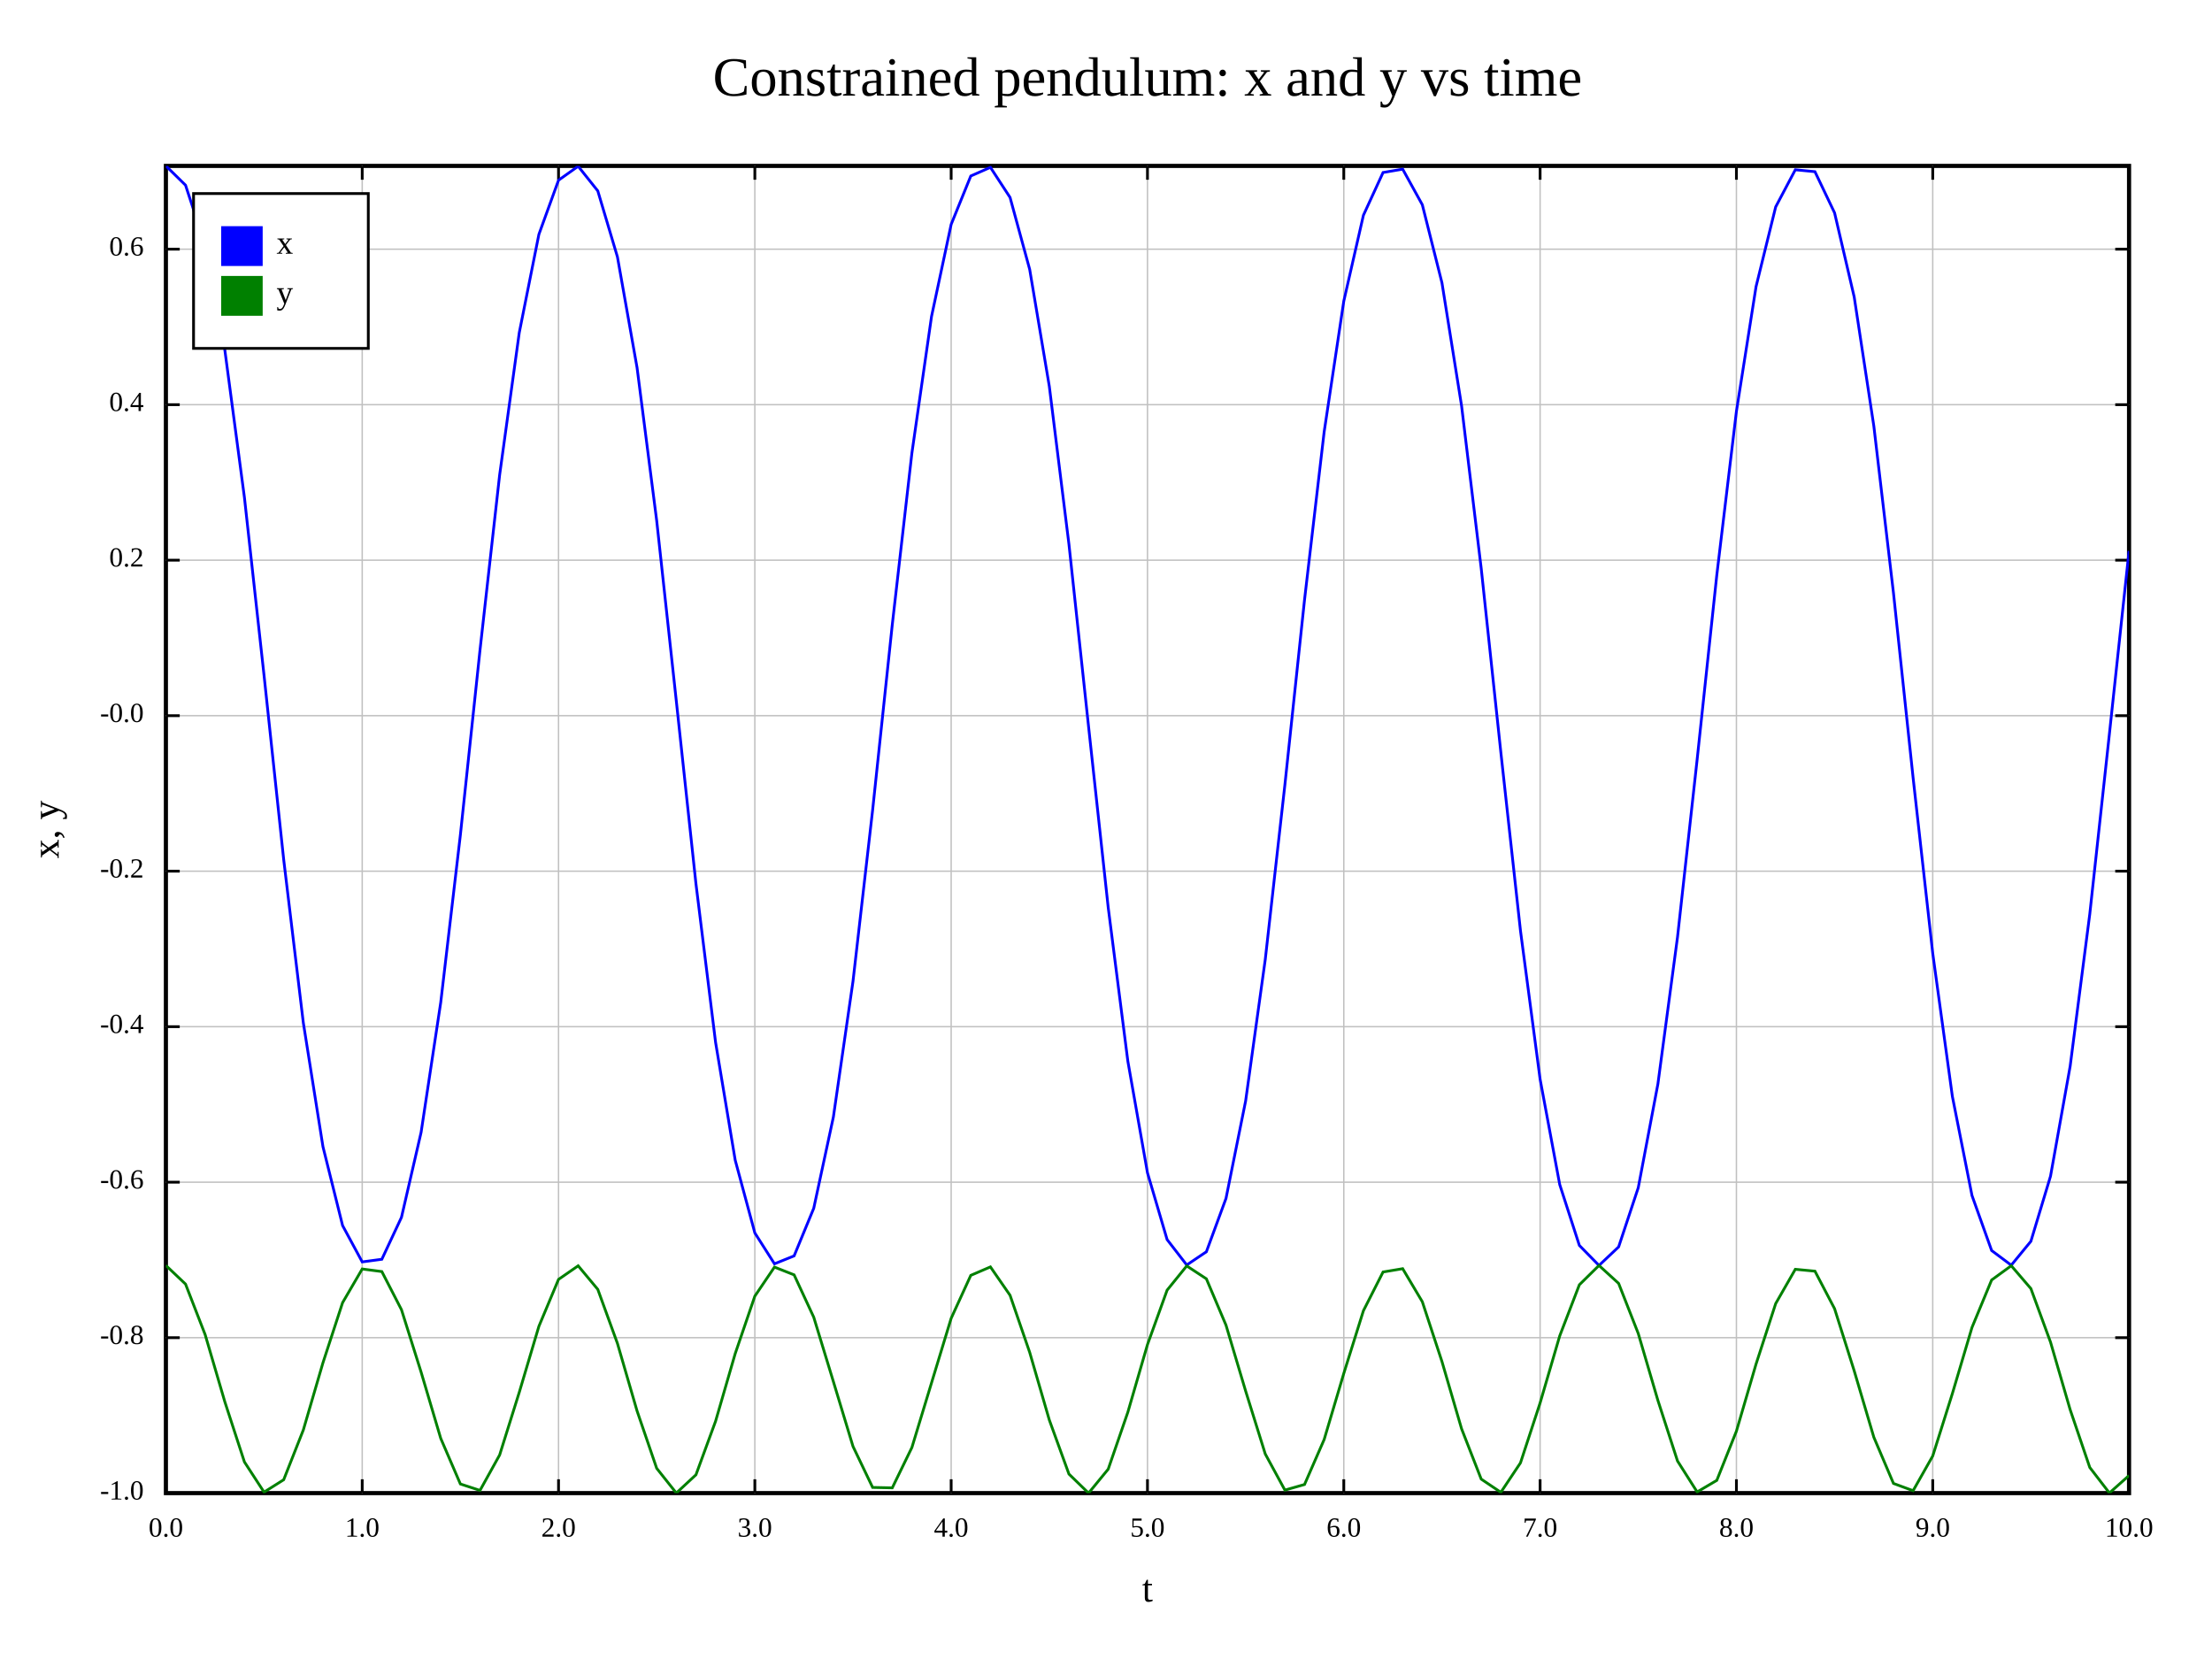
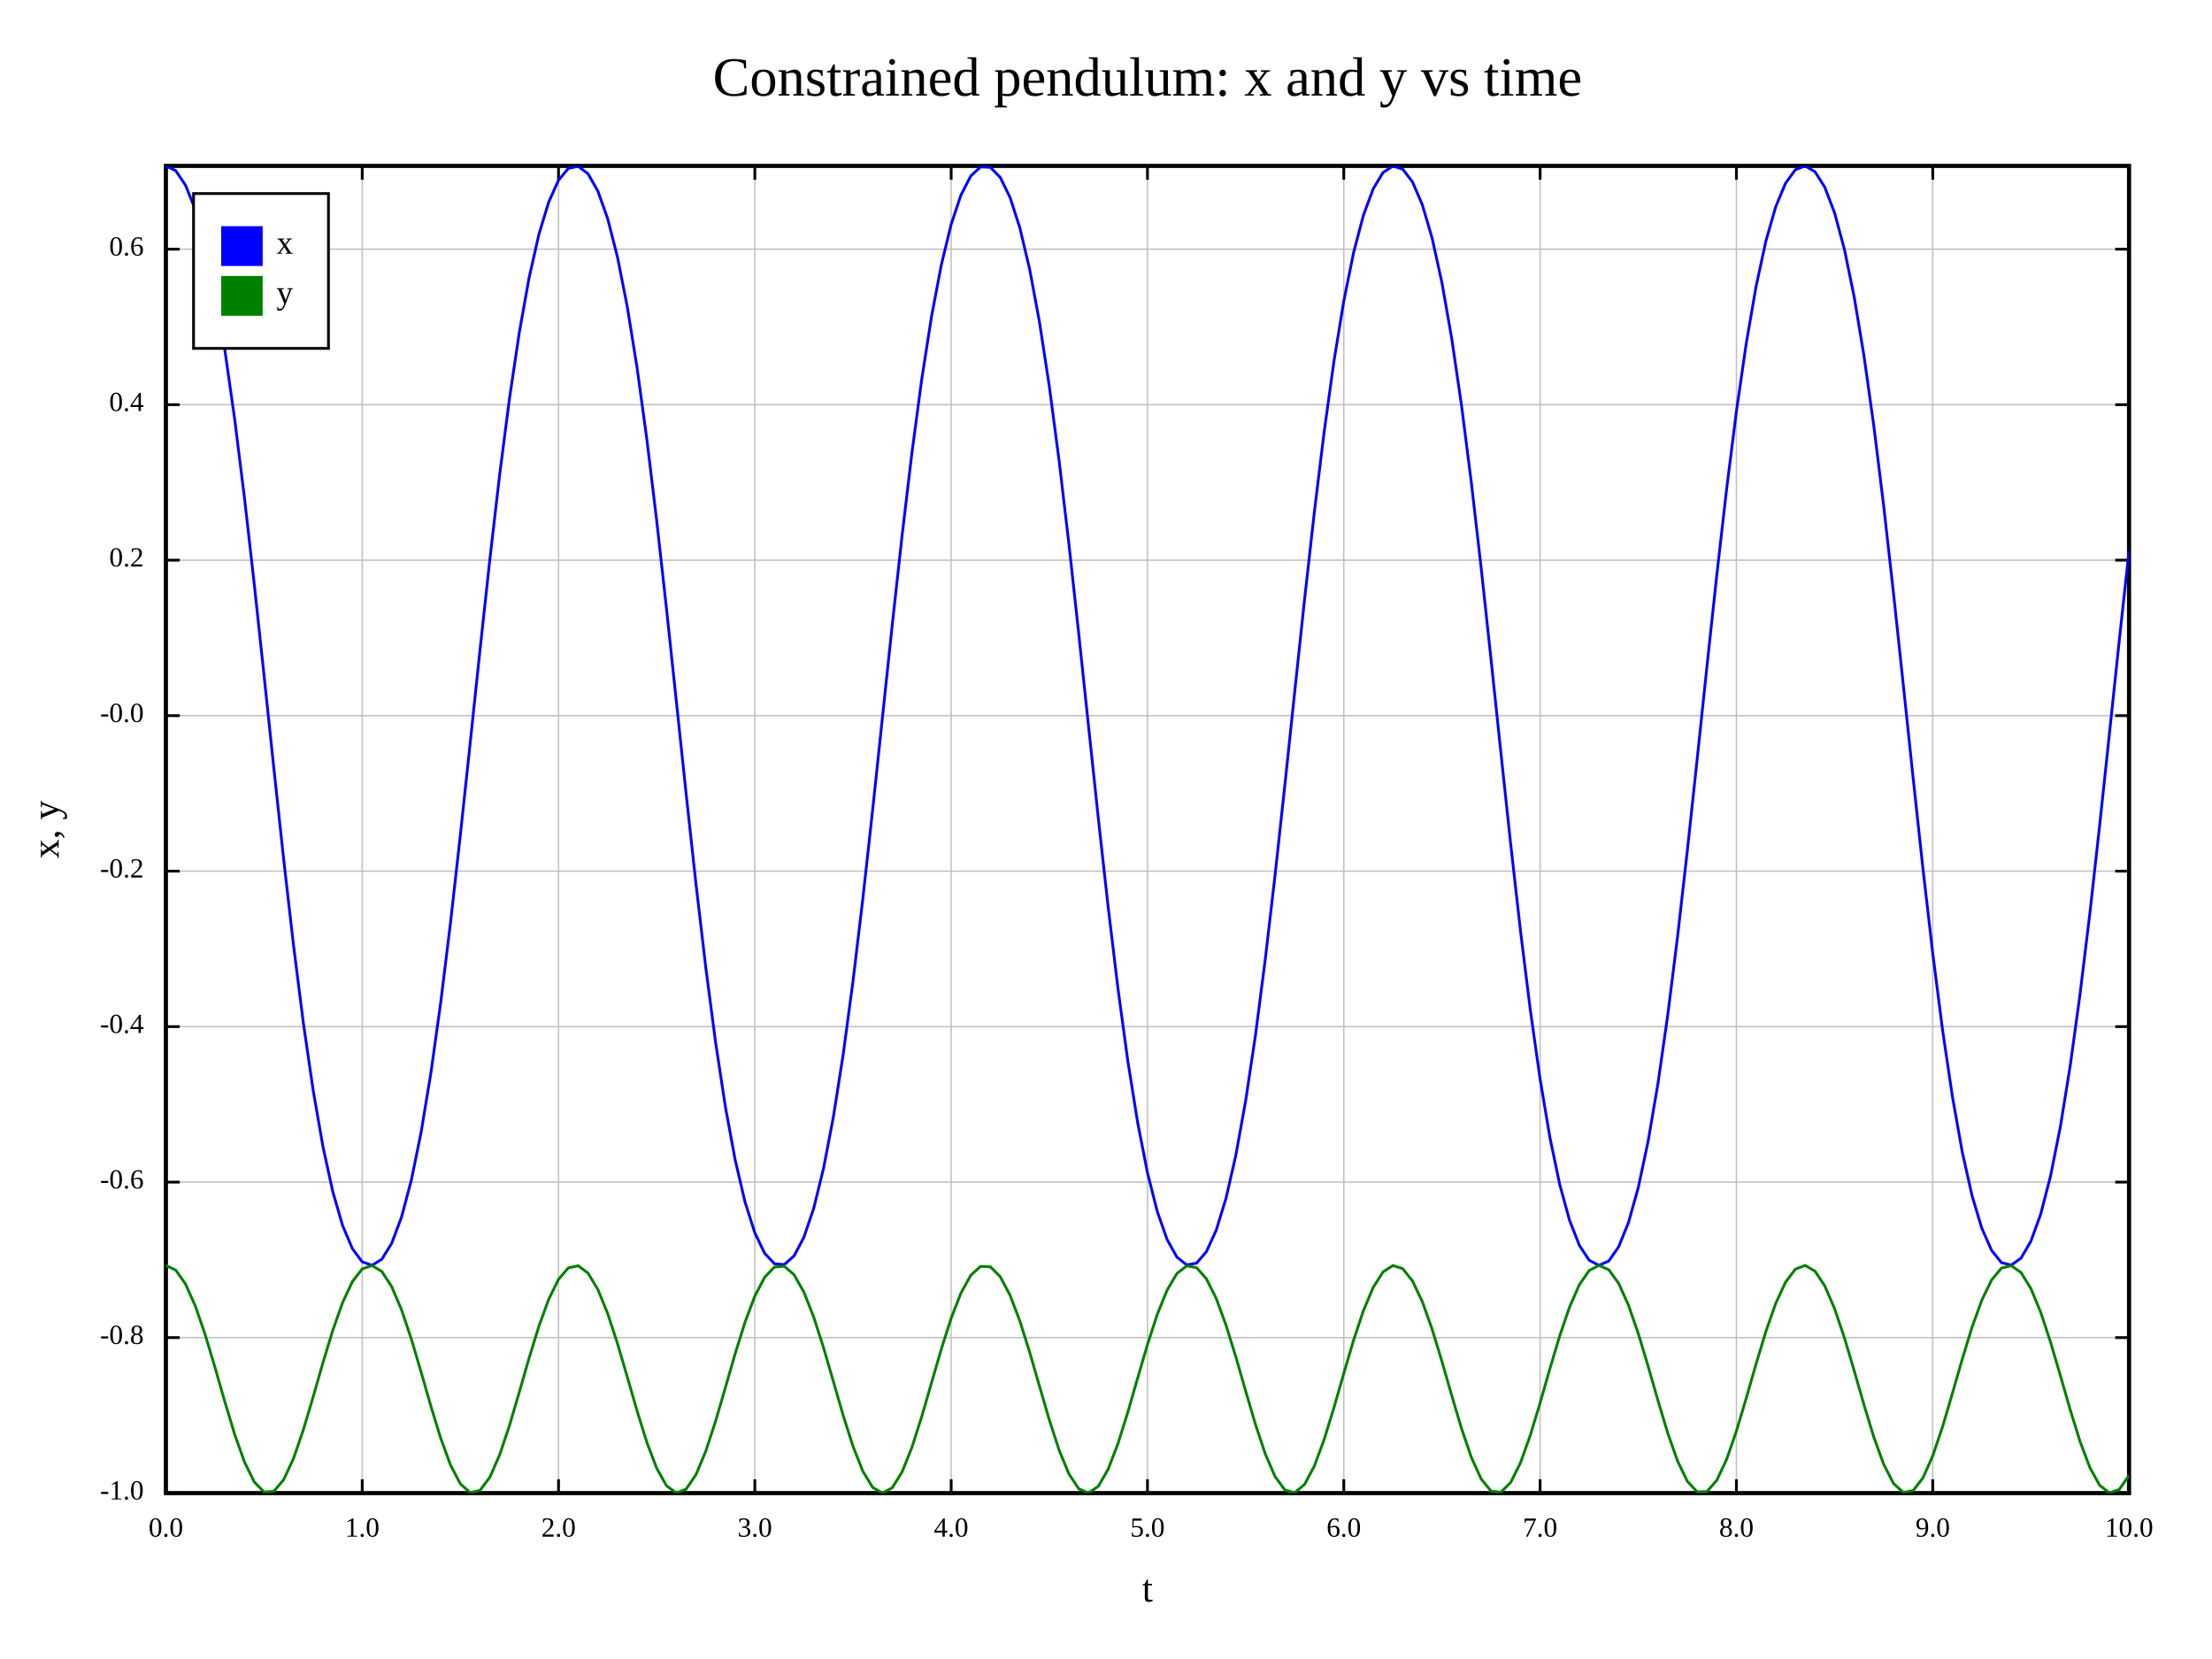
<svg xmlns="http://www.w3.org/2000/svg" height="600" viewBox="0 0 800 600" width="800">
  <rect fill="white" height="600" width="800" x="0" y="0" />
  <text dominant-baseline="middle" fill="#000000" font-family="Times New Roman" font-size="20" text-anchor="middle" x="415" y="30">
Constrained pendulum: x and y vs time
</text>
  <text dominant-baseline="middle" fill="#000000" font-family="Times New Roman" font-size="14" text-anchor="middle" x="415" y="576">
t
</text>
  <text dominant-baseline="middle" fill="#000000" font-family="Times New Roman" font-size="14" text-anchor="middle" transform="rotate(-90, 18, 300)" x="18" y="300">
x, y
</text>
  <rect fill="none" height="480" stroke="#000000" stroke-width="1.5" width="710" x="60" y="60" />
  <line stroke="#000000" stroke-width="1" x1="60" x2="60" y1="540" y2="535" />
  <text dominant-baseline="hanging" fill="#000000" font-family="Times New Roman" font-size="10" text-anchor="middle" x="60" y="549">
0.0
</text>
  <line stroke="#000000" stroke-width="1" x1="60" x2="60" y1="60" y2="65" />
  <line stroke="#c0c0c0" stroke-width="0.5" x1="131" x2="131" y1="60" y2="540" />
  <line stroke="#000000" stroke-width="1" x1="131" x2="131" y1="540" y2="535" />
  <text dominant-baseline="hanging" fill="#000000" font-family="Times New Roman" font-size="10" text-anchor="middle" x="131" y="549">
1.0
</text>
  <line stroke="#000000" stroke-width="1" x1="131" x2="131" y1="60" y2="65" />
  <line stroke="#c0c0c0" stroke-width="0.5" x1="202" x2="202" y1="60" y2="540" />
  <line stroke="#000000" stroke-width="1" x1="202" x2="202" y1="540" y2="535" />
  <text dominant-baseline="hanging" fill="#000000" font-family="Times New Roman" font-size="10" text-anchor="middle" x="202" y="549">
2.0
</text>
  <line stroke="#000000" stroke-width="1" x1="202" x2="202" y1="60" y2="65" />
  <line stroke="#c0c0c0" stroke-width="0.5" x1="273" x2="273" y1="60" y2="540" />
  <line stroke="#000000" stroke-width="1" x1="273" x2="273" y1="540" y2="535" />
  <text dominant-baseline="hanging" fill="#000000" font-family="Times New Roman" font-size="10" text-anchor="middle" x="273" y="549">
3.0
</text>
  <line stroke="#000000" stroke-width="1" x1="273" x2="273" y1="60" y2="65" />
  <line stroke="#c0c0c0" stroke-width="0.5" x1="344" x2="344" y1="60" y2="540" />
  <line stroke="#000000" stroke-width="1" x1="344" x2="344" y1="540" y2="535" />
  <text dominant-baseline="hanging" fill="#000000" font-family="Times New Roman" font-size="10" text-anchor="middle" x="344" y="549">
4.0
</text>
  <line stroke="#000000" stroke-width="1" x1="344" x2="344" y1="60" y2="65" />
  <line stroke="#c0c0c0" stroke-width="0.5" x1="415" x2="415" y1="60" y2="540" />
  <line stroke="#000000" stroke-width="1" x1="415" x2="415" y1="540" y2="535" />
  <text dominant-baseline="hanging" fill="#000000" font-family="Times New Roman" font-size="10" text-anchor="middle" x="415" y="549">
5.0
</text>
  <line stroke="#000000" stroke-width="1" x1="415" x2="415" y1="60" y2="65" />
  <line stroke="#c0c0c0" stroke-width="0.5" x1="486" x2="486" y1="60" y2="540" />
  <line stroke="#000000" stroke-width="1" x1="486" x2="486" y1="540" y2="535" />
  <text dominant-baseline="hanging" fill="#000000" font-family="Times New Roman" font-size="10" text-anchor="middle" x="486" y="549">
6.0
</text>
  <line stroke="#000000" stroke-width="1" x1="486" x2="486" y1="60" y2="65" />
  <line stroke="#c0c0c0" stroke-width="0.5" x1="557" x2="557" y1="60" y2="540" />
  <line stroke="#000000" stroke-width="1" x1="557" x2="557" y1="540" y2="535" />
  <text dominant-baseline="hanging" fill="#000000" font-family="Times New Roman" font-size="10" text-anchor="middle" x="557" y="549">
7.0
</text>
  <line stroke="#000000" stroke-width="1" x1="557" x2="557" y1="60" y2="65" />
  <line stroke="#c0c0c0" stroke-width="0.5" x1="628" x2="628" y1="60" y2="540" />
  <line stroke="#000000" stroke-width="1" x1="628" x2="628" y1="540" y2="535" />
  <text dominant-baseline="hanging" fill="#000000" font-family="Times New Roman" font-size="10" text-anchor="middle" x="628" y="549">
8.0
</text>
  <line stroke="#000000" stroke-width="1" x1="628" x2="628" y1="60" y2="65" />
  <line stroke="#c0c0c0" stroke-width="0.5" x1="699" x2="699" y1="60" y2="540" />
  <line stroke="#000000" stroke-width="1" x1="699" x2="699" y1="540" y2="535" />
  <text dominant-baseline="hanging" fill="#000000" font-family="Times New Roman" font-size="10" text-anchor="middle" x="699" y="549">
9.0
</text>
  <line stroke="#000000" stroke-width="1" x1="699" x2="699" y1="60" y2="65" />
  <line stroke="#000000" stroke-width="1" x1="770" x2="770" y1="540" y2="535" />
  <text dominant-baseline="hanging" fill="#000000" font-family="Times New Roman" font-size="10" text-anchor="middle" x="770" y="549">
10.0
</text>
  <line stroke="#000000" stroke-width="1" x1="770" x2="770" y1="60" y2="65" />
-   <line stroke="#000000" stroke-width="1" x1="60" x2="65" y1="540.028" y2="540.028" />
-   <line stroke="#000000" stroke-width="1" x1="770" x2="765" y1="540.028" y2="540.028" />
-   <text dominant-baseline="middle" fill="#000000" font-family="Times New Roman" font-size="10" text-anchor="end" x="52" y="540.028">
+   <line stroke="#000000" stroke-width="1" x1="60" x2="65" y1="540.001" y2="540.001" />
+   <line stroke="#000000" stroke-width="1" x1="770" x2="765" y1="540.001" y2="540.001" />
+   <text dominant-baseline="middle" fill="#000000" font-family="Times New Roman" font-size="10" text-anchor="end" x="52" y="540.001">
-1.0
</text>
-   <line stroke="#c0c0c0" stroke-width="0.5" x1="60" x2="770" y1="483.79" y2="483.79" />
-   <line stroke="#000000" stroke-width="1" x1="60" x2="65" y1="483.79" y2="483.79" />
-   <line stroke="#000000" stroke-width="1" x1="770" x2="765" y1="483.79" y2="483.79" />
-   <text dominant-baseline="middle" fill="#000000" font-family="Times New Roman" font-size="10" text-anchor="end" x="52" y="483.79">
+   <line stroke="#c0c0c0" stroke-width="0.5" x1="60" x2="770" y1="483.765" y2="483.765" />
+   <line stroke="#000000" stroke-width="1" x1="60" x2="65" y1="483.765" y2="483.765" />
+   <line stroke="#000000" stroke-width="1" x1="770" x2="765" y1="483.765" y2="483.765" />
+   <text dominant-baseline="middle" fill="#000000" font-family="Times New Roman" font-size="10" text-anchor="end" x="52" y="483.765">
-0.8
</text>
-   <line stroke="#c0c0c0" stroke-width="0.5" x1="60" x2="770" y1="427.551" y2="427.551" />
-   <line stroke="#000000" stroke-width="1" x1="60" x2="65" y1="427.551" y2="427.551" />
-   <line stroke="#000000" stroke-width="1" x1="770" x2="765" y1="427.551" y2="427.551" />
-   <text dominant-baseline="middle" fill="#000000" font-family="Times New Roman" font-size="10" text-anchor="end" x="52" y="427.551">
+   <line stroke="#c0c0c0" stroke-width="0.5" x1="60" x2="770" y1="427.53" y2="427.53" />
+   <line stroke="#000000" stroke-width="1" x1="60" x2="65" y1="427.53" y2="427.53" />
+   <line stroke="#000000" stroke-width="1" x1="770" x2="765" y1="427.53" y2="427.53" />
+   <text dominant-baseline="middle" fill="#000000" font-family="Times New Roman" font-size="10" text-anchor="end" x="52" y="427.53">
-0.6
</text>
-   <line stroke="#c0c0c0" stroke-width="0.5" x1="60" x2="770" y1="371.312" y2="371.312" />
-   <line stroke="#000000" stroke-width="1" x1="60" x2="65" y1="371.312" y2="371.312" />
-   <line stroke="#000000" stroke-width="1" x1="770" x2="765" y1="371.312" y2="371.312" />
-   <text dominant-baseline="middle" fill="#000000" font-family="Times New Roman" font-size="10" text-anchor="end" x="52" y="371.312">
+   <line stroke="#c0c0c0" stroke-width="0.5" x1="60" x2="770" y1="371.294" y2="371.294" />
+   <line stroke="#000000" stroke-width="1" x1="60" x2="65" y1="371.294" y2="371.294" />
+   <line stroke="#000000" stroke-width="1" x1="770" x2="765" y1="371.294" y2="371.294" />
+   <text dominant-baseline="middle" fill="#000000" font-family="Times New Roman" font-size="10" text-anchor="end" x="52" y="371.294">
-0.4
</text>
-   <line stroke="#c0c0c0" stroke-width="0.5" x1="60" x2="770" y1="315.073" y2="315.073" />
-   <line stroke="#000000" stroke-width="1" x1="60" x2="65" y1="315.073" y2="315.073" />
-   <line stroke="#000000" stroke-width="1" x1="770" x2="765" y1="315.073" y2="315.073" />
-   <text dominant-baseline="middle" fill="#000000" font-family="Times New Roman" font-size="10" text-anchor="end" x="52" y="315.073">
+   <line stroke="#c0c0c0" stroke-width="0.5" x1="60" x2="770" y1="315.058" y2="315.058" />
+   <line stroke="#000000" stroke-width="1" x1="60" x2="65" y1="315.058" y2="315.058" />
+   <line stroke="#000000" stroke-width="1" x1="770" x2="765" y1="315.058" y2="315.058" />
+   <text dominant-baseline="middle" fill="#000000" font-family="Times New Roman" font-size="10" text-anchor="end" x="52" y="315.058">
-0.2
</text>
-   <line stroke="#c0c0c0" stroke-width="0.5" x1="60" x2="770" y1="258.834" y2="258.834" />
-   <line stroke="#000000" stroke-width="1" x1="60" x2="65" y1="258.834" y2="258.834" />
-   <line stroke="#000000" stroke-width="1" x1="770" x2="765" y1="258.834" y2="258.834" />
-   <text dominant-baseline="middle" fill="#000000" font-family="Times New Roman" font-size="10" text-anchor="end" x="52" y="258.834">
+   <line stroke="#c0c0c0" stroke-width="0.5" x1="60" x2="770" y1="258.823" y2="258.823" />
+   <line stroke="#000000" stroke-width="1" x1="60" x2="65" y1="258.823" y2="258.823" />
+   <line stroke="#000000" stroke-width="1" x1="770" x2="765" y1="258.823" y2="258.823" />
+   <text dominant-baseline="middle" fill="#000000" font-family="Times New Roman" font-size="10" text-anchor="end" x="52" y="258.823">
-0.0
</text>
-   <line stroke="#c0c0c0" stroke-width="0.5" x1="60" x2="770" y1="202.595" y2="202.595" />
-   <line stroke="#000000" stroke-width="1" x1="60" x2="65" y1="202.595" y2="202.595" />
-   <line stroke="#000000" stroke-width="1" x1="770" x2="765" y1="202.595" y2="202.595" />
-   <text dominant-baseline="middle" fill="#000000" font-family="Times New Roman" font-size="10" text-anchor="end" x="52" y="202.595">
+   <line stroke="#c0c0c0" stroke-width="0.5" x1="60" x2="770" y1="202.587" y2="202.587" />
+   <line stroke="#000000" stroke-width="1" x1="60" x2="65" y1="202.587" y2="202.587" />
+   <line stroke="#000000" stroke-width="1" x1="770" x2="765" y1="202.587" y2="202.587" />
+   <text dominant-baseline="middle" fill="#000000" font-family="Times New Roman" font-size="10" text-anchor="end" x="52" y="202.587">
0.2
</text>
-   <line stroke="#c0c0c0" stroke-width="0.5" x1="60" x2="770" y1="146.357" y2="146.357" />
-   <line stroke="#000000" stroke-width="1" x1="60" x2="65" y1="146.357" y2="146.357" />
-   <line stroke="#000000" stroke-width="1" x1="770" x2="765" y1="146.357" y2="146.357" />
-   <text dominant-baseline="middle" fill="#000000" font-family="Times New Roman" font-size="10" text-anchor="end" x="52" y="146.357">
+   <line stroke="#c0c0c0" stroke-width="0.5" x1="60" x2="770" y1="146.352" y2="146.352" />
+   <line stroke="#000000" stroke-width="1" x1="60" x2="65" y1="146.352" y2="146.352" />
+   <line stroke="#000000" stroke-width="1" x1="770" x2="765" y1="146.352" y2="146.352" />
+   <text dominant-baseline="middle" fill="#000000" font-family="Times New Roman" font-size="10" text-anchor="end" x="52" y="146.352">
0.4
</text>
-   <line stroke="#c0c0c0" stroke-width="0.5" x1="60" x2="770" y1="90.118" y2="90.118" />
-   <line stroke="#000000" stroke-width="1" x1="60" x2="65" y1="90.118" y2="90.118" />
-   <line stroke="#000000" stroke-width="1" x1="770" x2="765" y1="90.118" y2="90.118" />
-   <text dominant-baseline="middle" fill="#000000" font-family="Times New Roman" font-size="10" text-anchor="end" x="52" y="90.118">
+   <line stroke="#c0c0c0" stroke-width="0.5" x1="60" x2="770" y1="90.116" y2="90.116" />
+   <line stroke="#000000" stroke-width="1" x1="60" x2="65" y1="90.116" y2="90.116" />
+   <line stroke="#000000" stroke-width="1" x1="770" x2="765" y1="90.116" y2="90.116" />
+   <text dominant-baseline="middle" fill="#000000" font-family="Times New Roman" font-size="10" text-anchor="end" x="52" y="90.116">
0.6
</text>
  <defs>
    <clipPath id="plotAreaClip">
      <rect height="480" width="710" x="60" y="60" />
    </clipPath>
  </defs>
  <g clip-path="url(#plotAreaClip)">
-     <path d="M60,60 L67.1,66.973 L74.2,88.676 L81.3,126.486 L88.4,179.923 L95.5,244.316 L102.6,310.876 L109.7,369.892 L116.8,414.709 L123.9,443.233 L131,456.384 L138.1,455.431 L145.2,440.259 L152.3,409.511 L159.4,362.521 L166.5,301.974 L173.6,235.111 L180.7,171.772 L187.8,120.315 L194.9,84.761 L202,65.173 L209.1,60.13 L216.2,69.048 L223.3,92.895 L230.4,132.957 L237.5,188.285 L244.6,253.563 L251.7,319.629 L258.8,376.986 L265.9,419.593 L273,445.914 L280.1,457.073 L287.2,454.211 L294.3,436.99 L301.4,404.001 L308.5,354.887 L315.6,292.948 L322.7,225.975 L329.8,163.856 L336.9,114.454 L344,81.155 L351.1,63.65 L358.2,60.524 L365.3,71.409 L372.4,97.429 L379.5,139.728 L386.6,196.846 L393.7,262.828 L400.8,328.214 L407.9,383.795 L415,424.167 L422.1,448.31 L429.2,457.5 L436.3,452.722 L443.4,433.422 L450.5,398.18 L457.6,347.002 L464.7,283.822 L471.8,216.933 L478.9,156.185 L486,108.9 L493.1,77.844 L500.2,62.392 L507.3,61.176 L514.4,74.051 L521.5,102.27 L528.6,146.783 L535.7,205.578 L542.8,272.08 L549.9,336.605 L557,390.308 L564.1,428.428 L571.2,450.425 L578.3,457.665 L585.4,450.959 L592.5,429.549 L599.6,392.05 L606.7,338.882 L613.8,274.624 L620.9,208.011 L628,148.775 L635.1,103.656 L642.2,74.826 L649.3,61.398 L656.4,62.088 L663.5,76.98 L670.6,107.42 L677.7,154.113 L684.8,214.458 L691.9,281.292 L699,344.786 L706.1,396.522 L713.2,432.387 L720.3,452.266 L727.4,457.575 L734.5,448.926 L741.6,425.376 L748.7,385.624 L755.8,330.551 L762.9,265.383 L770,199.237" fill="none" stroke="#0000ff" stroke-width="1" />
-     <path d="M60,457.669 L67.1,464.405 L74.2,482.701 L81.3,506.935 L88.4,528.729 L95.5,539.653 L102.6,535.171 L109.7,517.168 L116.8,492.871 L123.9,471.125 L131,458.945 L138.1,459.882 L145.2,473.672 L152.3,496.251 L159.4,520.213 L166.5,536.699 L173.6,539.026 L180.7,526.211 L187.8,503.543 L194.9,479.671 L202,462.71 L209.1,457.798 L216.2,466.323 L223.3,485.846 L230.4,510.28 L237.5,531.034 L244.6,539.979 L251.7,533.378 L258.8,514.001 L265.9,489.544 L273,468.765 L280.1,458.262 L287.2,461.067 L294.3,476.39 L301.4,499.659 L308.5,523.114 L315.6,537.951 L322.7,538.102 L329.8,523.503 L336.9,500.132 L344,476.78 L351.1,461.252 L358.2,458.191 L365.3,468.457 L372.4,489.091 L379.5,513.557 L386.6,533.111 L393.7,540 L400.8,531.335 L407.9,510.737 L415,486.288 L422.1,466.604 L429.2,457.837 L436.3,462.495 L443.4,479.264 L450.5,503.074 L457.6,525.848 L464.7,538.916 L471.8,536.889 L478.9,520.623 L486,496.72 L493.1,474.038 L500.2,460.032 L507.3,458.837 L514.4,470.79 L521.5,492.41 L528.6,516.739 L535.7,534.939 L542.8,539.716 L549.9,529.06 L557,507.4 L564.1,483.129 L571.2,464.657 L578.3,457.672 L585.4,464.159 L592.5,482.277 L599.6,506.47 L606.7,528.394 L613.8,539.585 L620.9,535.397 L628,517.595 L635.1,493.333 L642.2,471.463 L649.3,459.057 L656.4,459.735 L663.5,473.308 L670.6,495.781 L677.7,519.801 L684.8,536.505 L691.9,539.13 L699,526.57 L706.1,504.012 L713.2,480.08 L720.3,462.928 L727.4,457.762 L734.5,466.043 L741.6,485.404 L748.7,509.821 L755.8,530.729 L762.9,539.952 L770,533.64" fill="none" stroke="#008000" stroke-width="1" />
+     <path d="M60,60 L63.55,61.729 L67.1,66.973 L70.65,75.886 L74.2,88.674 L77.75,105.518 L81.3,126.482 L84.85,151.424 L88.4,179.916 L91.95,211.219 L95.5,244.306 L99.05,277.95 L102.6,310.861 L106.15,341.833 L109.7,369.874 L113.25,394.287 L116.8,414.688 L120.35,430.967 L123.9,443.21 L127.45,451.608 L131,456.361 L134.55,457.614 L138.1,455.408 L141.65,449.671 L145.2,440.237 L148.75,426.901 L152.3,409.491 L155.85,387.966 L159.4,362.504 L162.95,333.575 L166.5,301.96 L170.05,268.72 L173.6,235.1 L177.15,202.388 L180.7,171.766 L184.25,144.189 L187.8,120.312 L191.35,100.476 L194.9,84.76 L198.45,73.058 L202,65.173 L205.55,60.907 L209.1,60.13 L212.65,62.814 L216.2,69.048 L219.75,79.005 L223.3,92.893 L226.85,110.87 L230.4,132.953 L233.95,158.926 L237.5,188.278 L241.05,220.184 L244.6,253.552 L248.15,287.123 L251.7,319.614 L255.25,349.868 L258.8,376.968 L262.35,400.303 L265.9,419.572 L269.45,434.727 L273,445.892 L276.55,453.269 L280.1,457.05 L283.65,457.353 L287.2,454.188 L290.75,447.454 L294.3,436.969 L297.85,422.526 L301.4,403.981 L304.95,381.345 L308.5,354.87 L312.05,325.112 L315.6,292.935 L319.15,259.462 L322.7,225.966 L326.25,193.718 L329.8,163.85 L333.35,137.239 L336.9,114.451 L340.45,95.75 L344,81.154 L347.55,70.522 L351.1,63.65 L354.65,60.352 L358.2,60.524 L361.75,64.171 L365.3,71.408 L368.85,82.426 L372.4,97.426 L375.95,116.539 L379.5,139.724 L383.05,166.689 L386.6,196.838 L390.15,229.264 L393.7,262.816 L397.25,296.215 L400.8,328.198 L404.35,357.664 L407.9,383.776 L411.45,406.012 L415,424.146 L418.55,438.187 L422.1,448.288 L425.65,454.66 L429.2,457.477 L432.75,456.831 L436.3,452.699 L439.85,444.954 L443.4,433.4 L446.95,417.84 L450.5,398.16 L454.05,374.431 L457.6,346.985 L461.15,316.463 L464.7,283.809 L468.25,250.201 L471.8,216.924 L475.35,185.227 L478.9,156.18 L482.45,130.576 L486,108.897 L489.55,91.331 L493.1,77.843 L496.65,68.265 L500.2,62.392 L503.75,60.054 L507.3,61.175 L510.85,65.794 L514.4,74.05 L517.95,86.144 L521.5,102.267 L525.05,122.512 L528.6,146.778 L532.15,174.692 L535.7,205.569 L539.25,238.428 L542.8,272.068 L546.35,305.199 L549.9,336.589 L553.45,365.203 L557,390.289 L560.55,411.408 L564.1,428.407 L567.65,441.346 L571.2,450.403 L574.75,455.782 L578.3,457.642 L581.85,456.045 L585.4,450.937 L588.95,442.166 L592.5,429.528 L596.05,412.841 L599.6,392.031 L603.15,367.235 L606.7,338.866 L610.25,307.652 L613.8,274.612 L617.35,240.965 L620.9,208.003 L624.45,176.937 L628,148.77 L631.55,124.21 L635.1,103.653 L638.65,87.219 L642.2,74.825 L645.75,66.286 L649.3,61.398 L652.85,60.014 L656.4,62.088 L659.95,67.689 L663.5,76.979 L667.05,90.163 L670.6,107.417 L674.15,128.788 L677.7,154.107 L681.25,182.918 L684.8,214.449 L688.35,247.649 L691.9,281.279 L695.45,314.049 L699,344.77 L702.55,372.477 L706.1,396.503 L709.65,416.495 L713.2,432.365 L716.75,444.217 L720.3,452.243 L723.85,456.643 L727.4,457.552 L730.95,455 L734.5,448.903 L738.05,439.091 L741.6,425.355 L745.15,407.535 L748.7,385.605 L752.25,359.772 L755.8,330.535 L759.35,298.707 L762.9,265.371 L766.45,231.784 L770,199.229" fill="none" stroke="#0000ff" stroke-width="1" />
+     <path d="M60,457.646 L63.55,459.36 L67.1,464.382 L70.65,472.353 L74.2,482.676 L77.75,494.532 L81.3,506.909 L84.85,518.681 L88.4,528.702 L91.95,535.942 L95.5,539.626 L99.05,539.349 L102.6,535.143 L106.15,527.468 L109.7,517.142 L113.25,505.218 L116.8,492.846 L120.35,481.146 L123.9,471.102 L127.45,463.505 L131,458.922 L134.55,457.677 L138.1,459.859 L141.65,465.313 L145.2,473.648 L148.75,484.235 L152.3,496.226 L155.85,508.589 L159.4,520.187 L162.95,529.882 L166.5,536.672 L170.05,539.827 L173.6,538.998 L177.15,534.279 L180.7,526.184 L184.25,515.572 L187.8,503.518 L191.35,491.175 L194.9,479.647 L198.45,469.897 L202,462.687 L205.55,458.549 L209.1,457.775 L212.65,460.421 L216.2,466.299 L219.75,474.987 L223.3,485.822 L226.85,497.928 L230.4,510.254 L233.95,521.657 L237.5,531.007 L241.05,537.333 L244.6,539.951 L248.15,538.573 L251.7,533.35 L255.25,524.853 L258.8,513.975 L262.35,501.813 L265.9,489.519 L269.45,478.183 L273,468.742 L276.55,461.928 L280.1,458.239 L283.65,457.938 L287.2,461.044 L290.75,467.339 L294.3,476.366 L297.85,487.432 L301.4,499.634 L304.95,511.903 L308.5,523.088 L312.05,532.075 L315.6,537.924 L319.15,540 L322.7,538.074 L326.25,532.36 L329.8,523.476 L333.35,512.355 L336.9,500.107 L340.45,487.882 L344,476.756 L347.55,467.638 L351.1,461.229 L354.65,457.997 L358.2,458.168 L361.75,461.731 L365.3,468.434 L368.85,477.787 L372.4,489.067 L375.95,501.343 L379.5,513.531 L383.05,524.478 L386.6,533.083 L390.15,538.443 L393.7,539.972 L397.25,537.503 L400.8,531.308 L404.35,522.056 L407.9,510.711 L411.45,498.398 L415,486.264 L418.55,475.363 L422.1,466.581 L425.65,460.587 L429.2,457.814 L432.75,458.457 L436.3,462.472 L439.85,469.574 L443.4,479.24 L446.95,490.716 L450.5,503.048 L454.05,515.134 L457.6,525.822 L461.15,534.029 L464.7,538.888 L468.25,539.868 L471.8,536.861 L475.35,530.198 L478.9,520.596 L482.45,509.05 L486,496.695 L489.55,484.671 L493.1,474.014 L496.65,465.581 L500.2,460.009 L503.75,457.699 L507.3,458.814 L510.85,463.276 L514.4,470.766 L517.95,480.73 L521.5,492.385 L525.05,504.751 L528.6,516.712 L532.15,527.119 L535.7,534.912 L539.25,539.26 L542.8,539.689 L546.35,536.15 L549.9,529.033 L553.45,519.1 L557,507.374 L560.55,494.998 L564.1,483.104 L567.65,472.707 L571.2,464.634 L574.75,459.492 L578.3,457.649 L581.85,459.234 L585.4,464.136 L588.95,472.004 L592.5,482.252 L596.05,494.066 L599.6,506.445 L603.15,518.26 L606.7,528.367 L610.25,535.728 L613.8,539.557 L617.35,539.433 L620.9,535.37 L624.45,527.813 L628,517.569 L631.55,505.684 L635.1,493.308 L638.65,481.563 L642.2,471.44 L645.75,463.739 L649.3,459.034 L652.85,457.659 L656.4,459.712 L659.95,465.048 L663.5,473.284 L667.05,483.801 L670.6,495.756 L674.15,508.126 L677.7,519.774 L681.25,529.562 L684.8,536.477 L688.35,539.779 L691.9,539.103 L695.45,534.524 L699,526.543 L702.55,516.007 L706.1,503.987 L709.65,491.633 L713.2,480.056 L716.75,470.223 L720.3,462.905 L723.85,458.643 L727.4,457.739 L730.95,460.257 L734.5,466.019 L738.05,474.611 L741.6,485.38 L745.15,497.456 L748.7,509.795 L752.25,521.254 L755.8,530.702 L759.35,537.158 L762.9,539.924 L766.45,538.698 L770,533.613" fill="none" stroke="#008000" stroke-width="1" />
  </g>
-   <rect fill="white" height="56" stroke="#000000" stroke-width="1" width="63.2" x="70" y="70" />
+   <rect fill="white" height="56" stroke="#000000" stroke-width="1" width="48.8" x="70" y="70" />
  <rect fill="#0000ff" height="14.4" width="15" x="80" y="81.8" />
  <text dominant-baseline="middle" fill="#000000" font-family="Times New Roman" font-size="12" text-anchor="start" x="100" y="89">
- x     
+ x   
</text>
  <rect fill="#008000" height="14.4" width="15" x="80" y="99.8" />
  <text dominant-baseline="middle" fill="#000000" font-family="Times New Roman" font-size="12" text-anchor="start" x="100" y="107">
- y     
+ y   
</text>
</svg>
